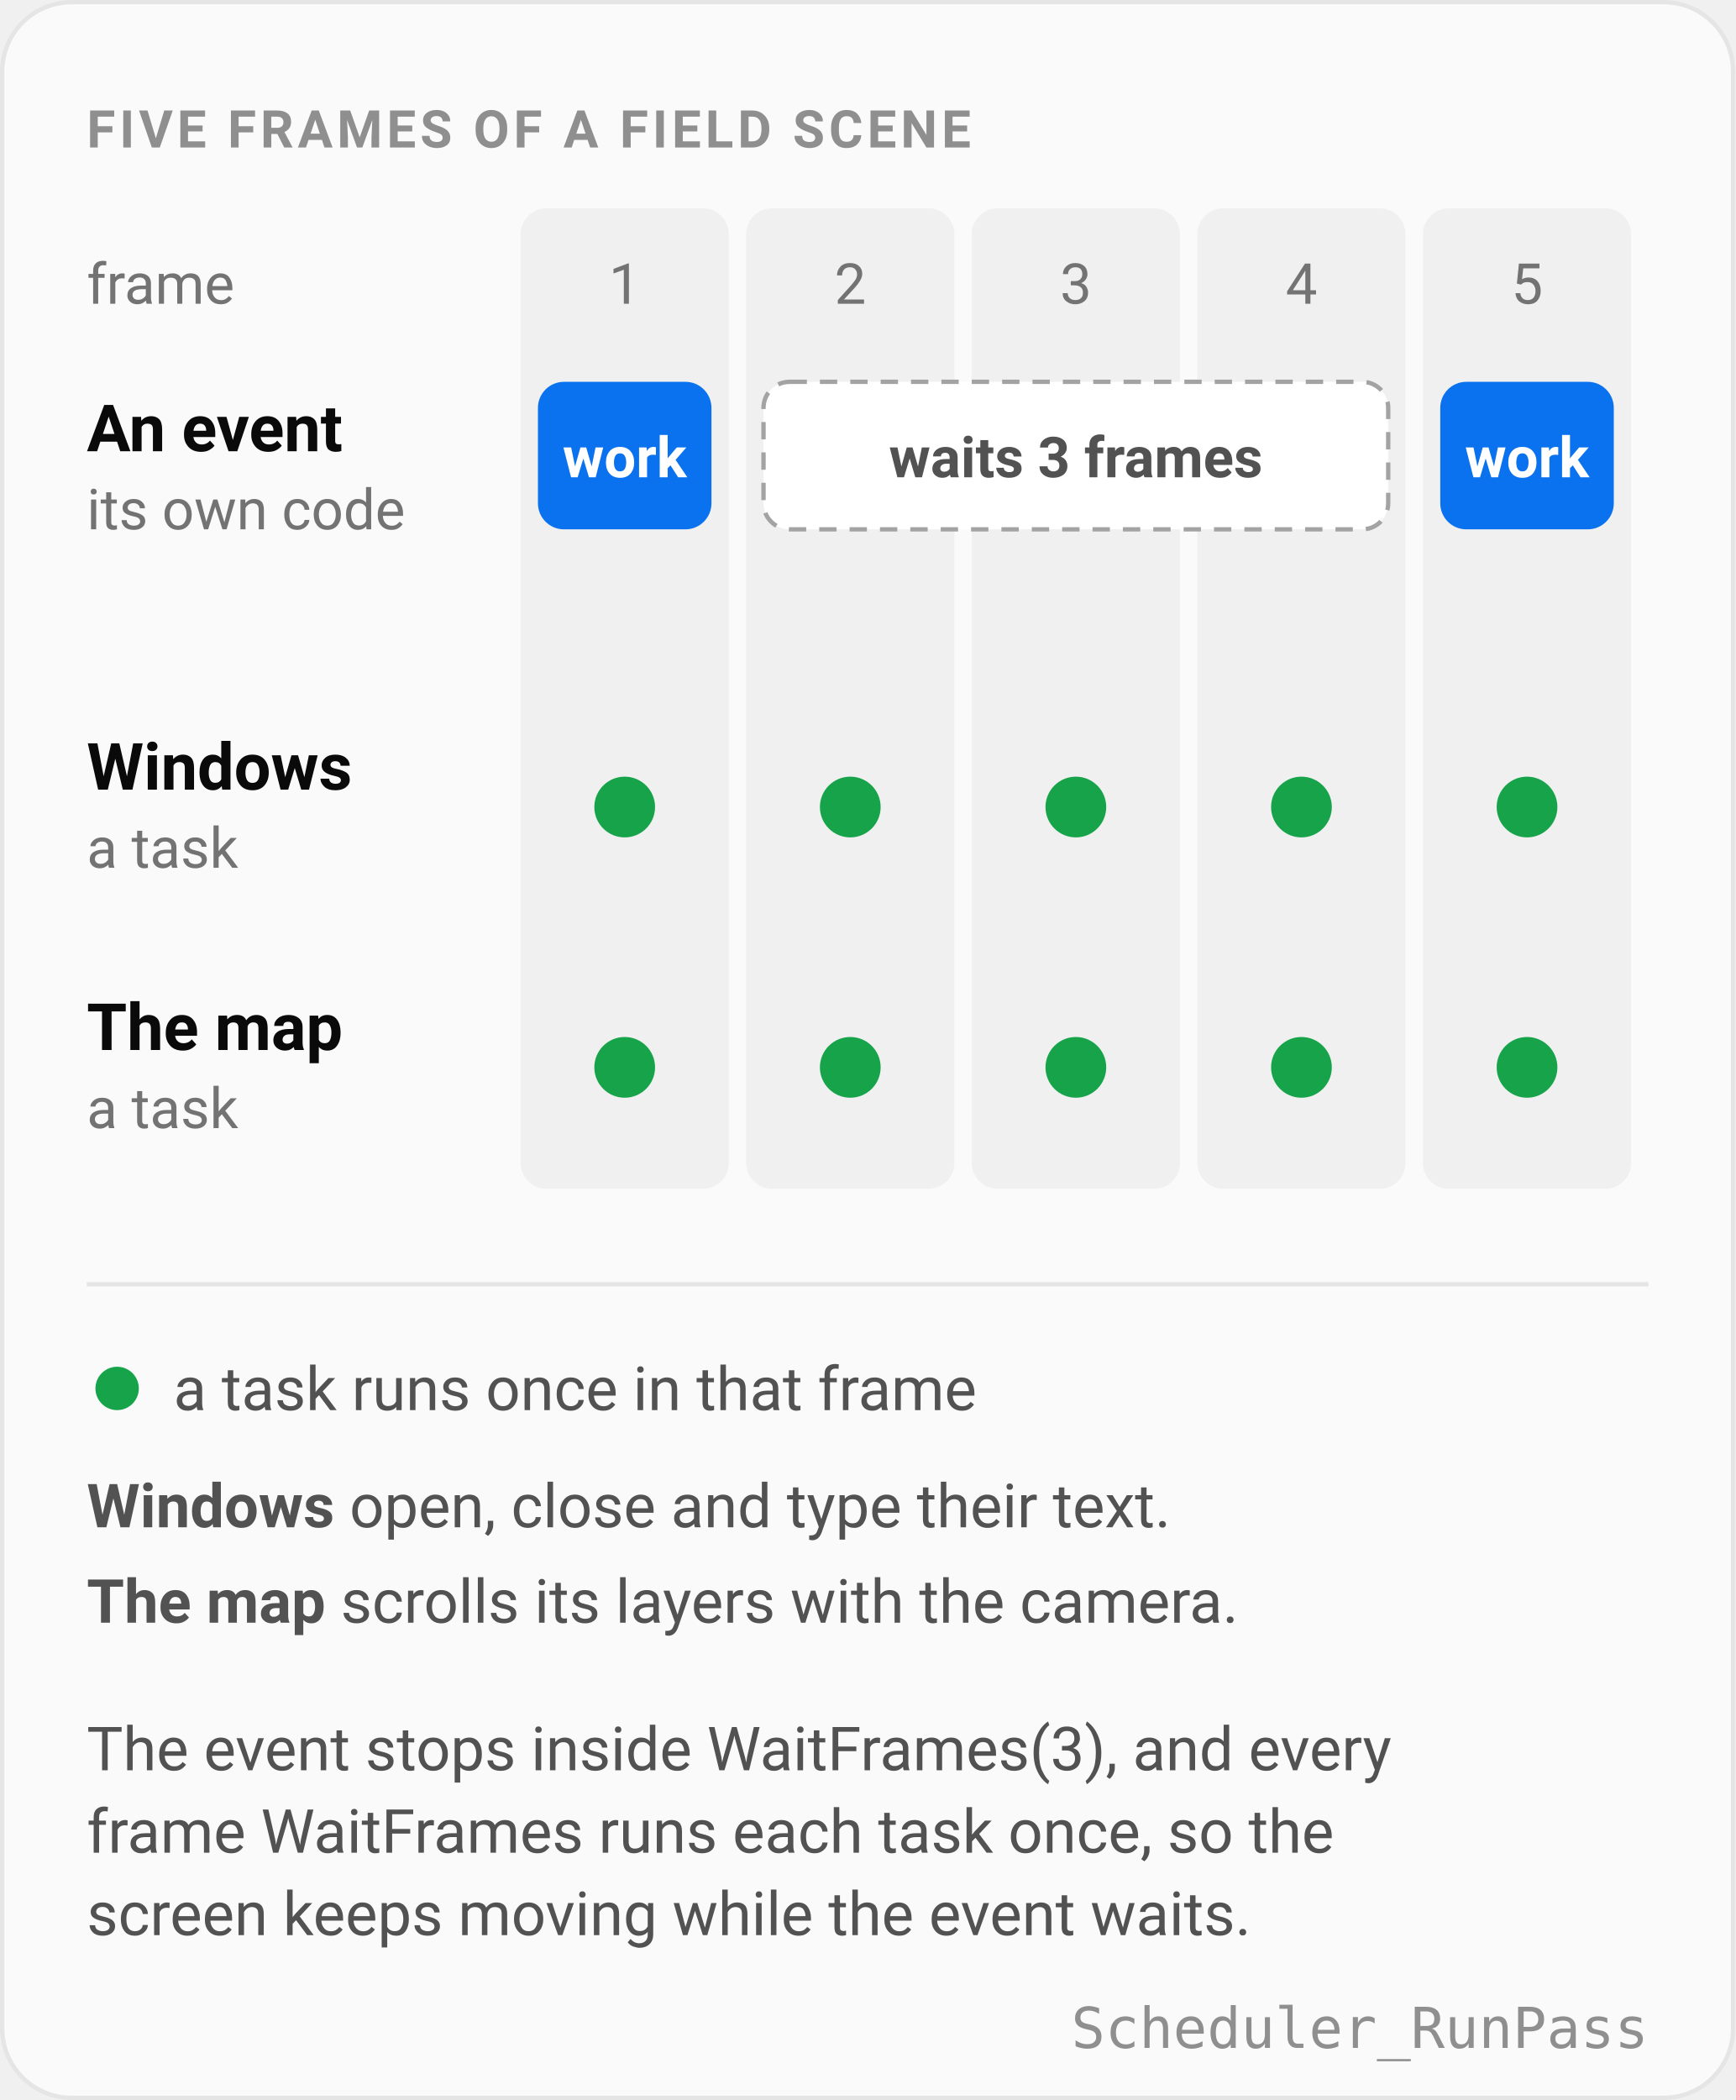
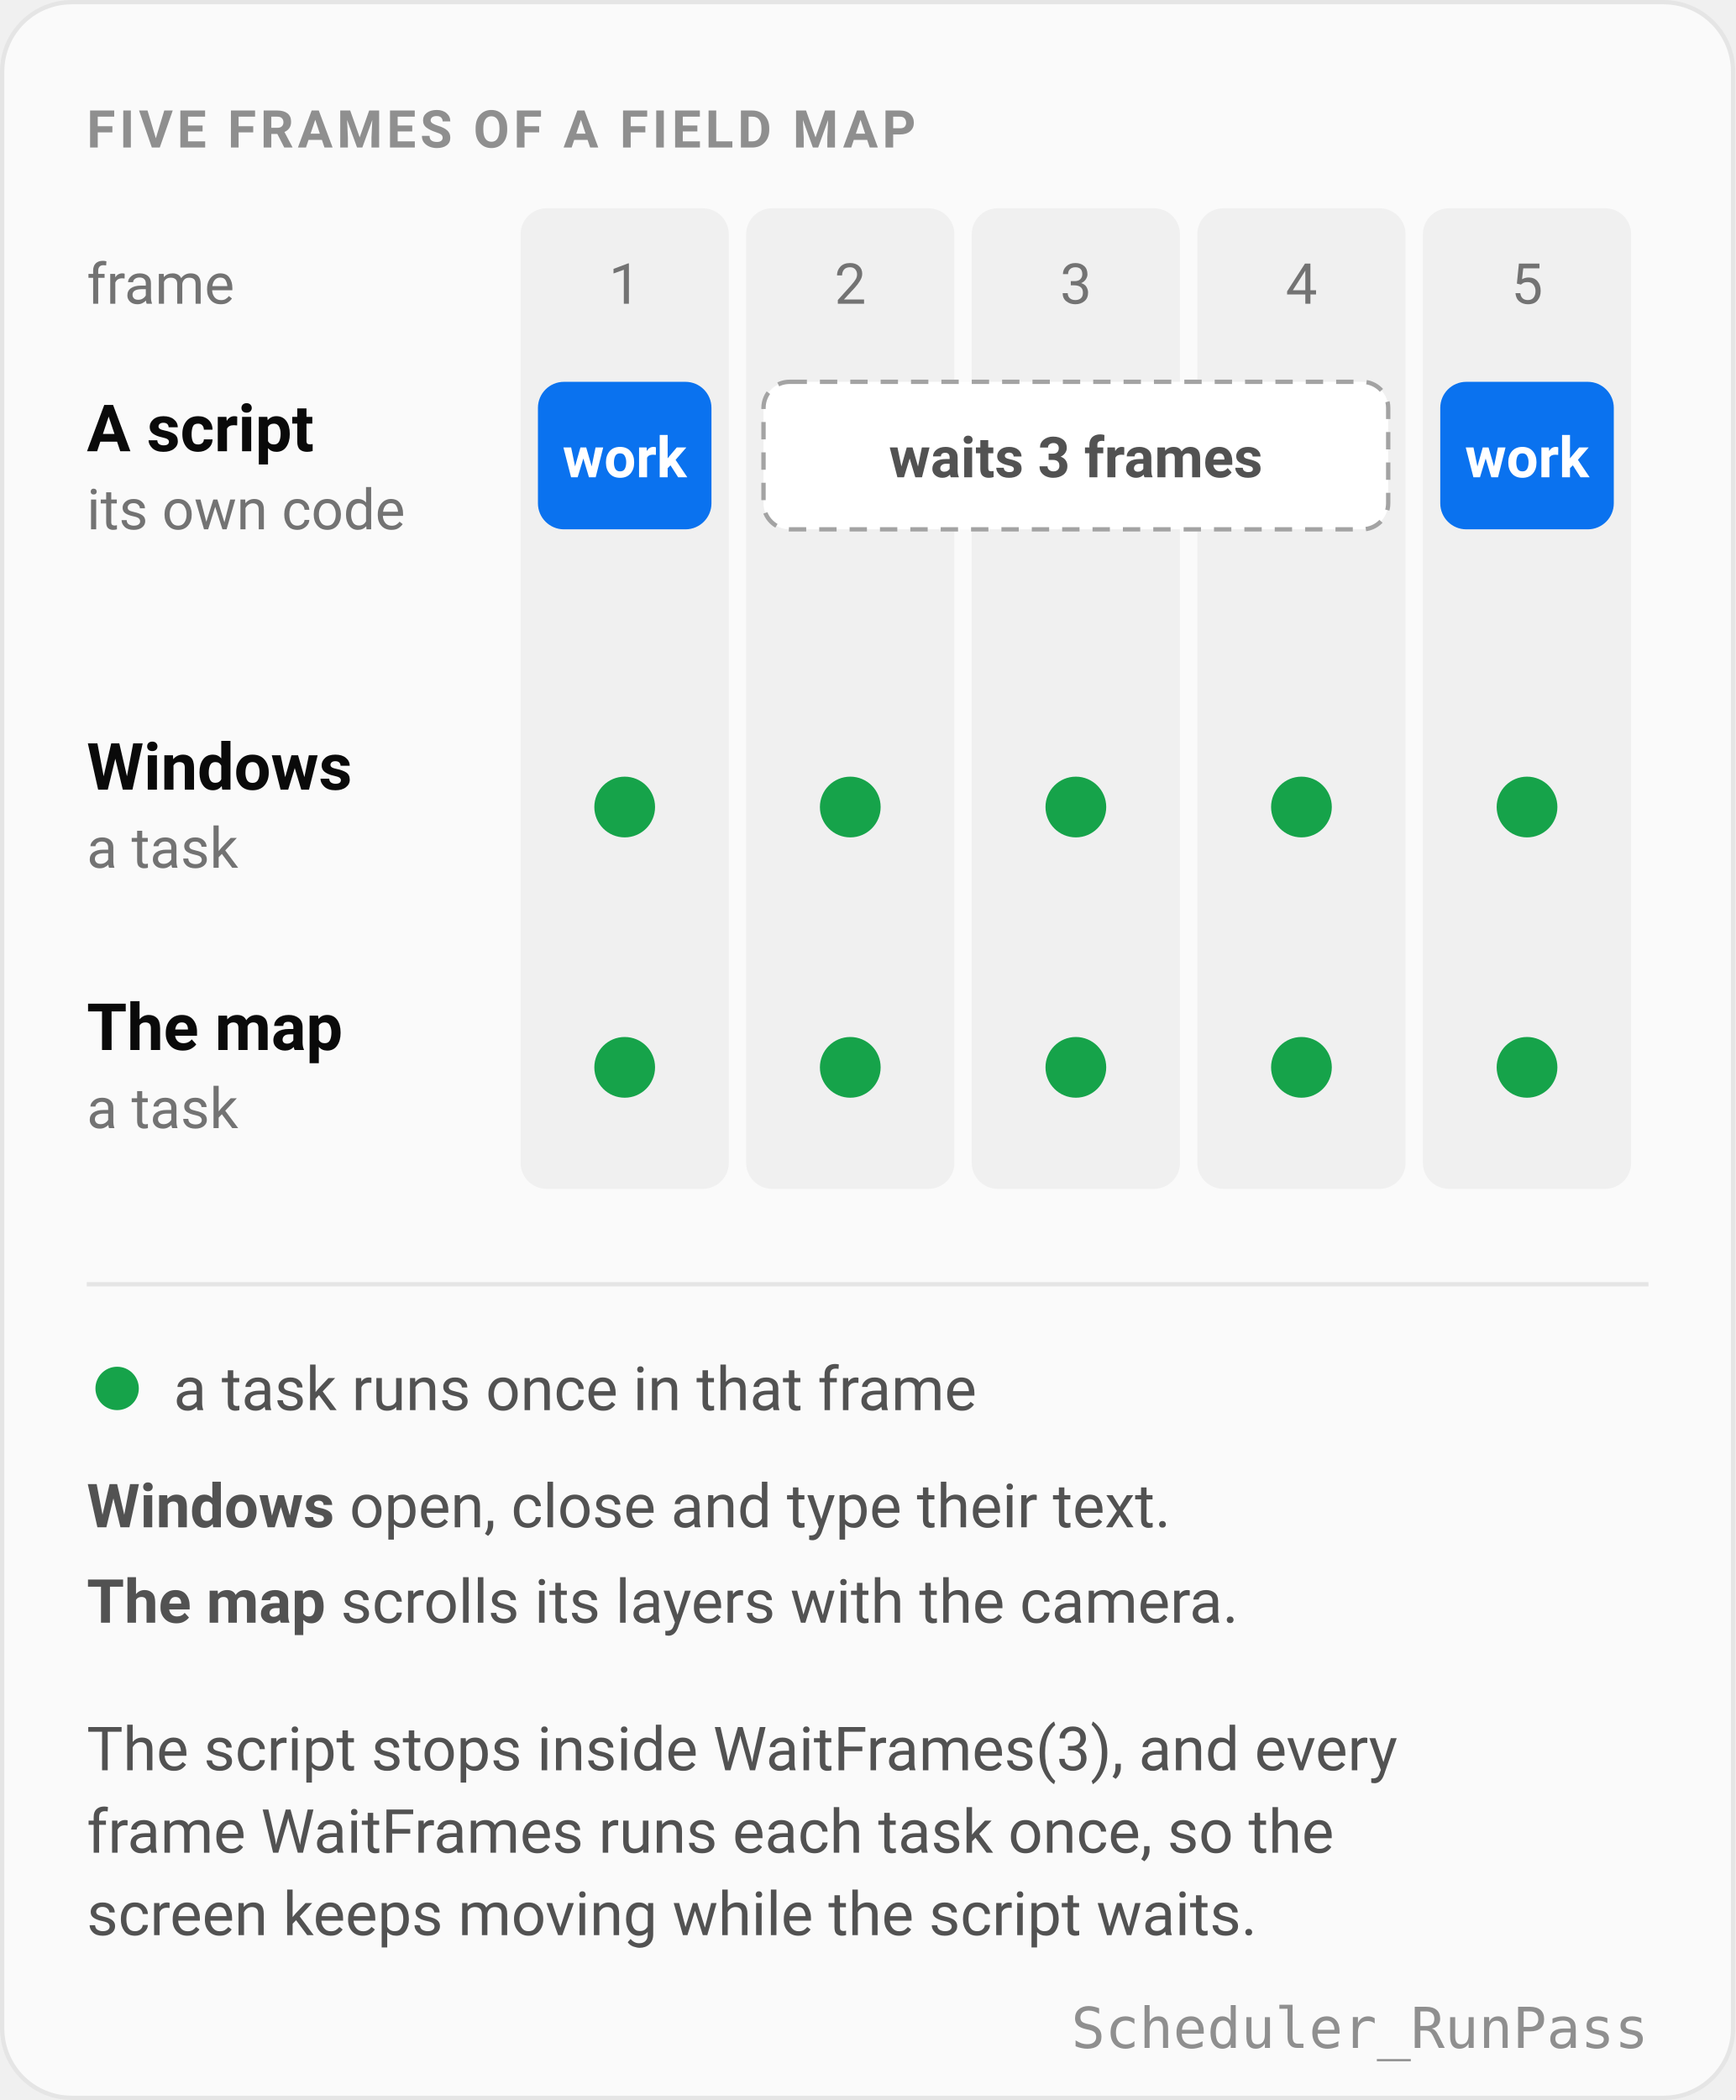
<svg xmlns="http://www.w3.org/2000/svg" width="480" viewBox="0 0 400 484" role="img" aria-labelledby="title desc">
  <style>
    .panel { fill: #fafafa; stroke: #e5e5e5; }
    .col { fill: #f0f0f0; }
    .work { fill: #0a72ef; }
    .wait { fill: #ffffff; stroke: #a3a3a3; stroke-dasharray: 4 3; }
    .tick { fill: #16a34a; }
    .h { fill: #0a0a0a; font: 600 15px ui-sans-serif, system-ui, -apple-system, "Segoe UI", Roboto, sans-serif; }
    .p { fill: #525252; font: 400 14px ui-sans-serif, system-ui, -apple-system, "Segoe UI", Roboto, sans-serif; }
    .sub { fill: #737373; font: 400 13px ui-sans-serif, system-ui, -apple-system, "Segoe UI", Roboto, sans-serif; }
    .in { fill: #ffffff; font: 600 13px ui-sans-serif, system-ui, -apple-system, "Segoe UI", Roboto, sans-serif; }
    .inw { fill: #525252; font: 600 13px ui-sans-serif, system-ui, -apple-system, "Segoe UI", Roboto, sans-serif; }
    .small { fill: #737373; font: 400 13px ui-sans-serif, system-ui, -apple-system, "Segoe UI", Roboto, sans-serif; }
    .code { fill: #8f8f8f; font: 400 13px ui-monospace, SFMono-Regular, Menlo, Consolas, monospace; }
    .eyebrow { fill: #8f8f8f; font: 600 12px ui-sans-serif, system-ui, -apple-system, "Segoe UI", Roboto, sans-serif; letter-spacing: 0.08em; }
    .rule { stroke: #e5e5e5; stroke-width: 1; }
    @media (prefers-color-scheme: dark) {
      .panel { fill: #0a0a0a; stroke: #262626; }
      .col { fill: #171717; }
      .work { fill: #3b8eff; }
      .wait { fill: #111111; stroke: #5c5c5c; }
      .tick { fill: #22c55e; }
      .h { fill: #ededed; }
      .p { fill: #a1a1a1; }
      .sub { fill: #8f8f8f; }
      .inw { fill: #a1a1a1; }
      .small { fill: #8f8f8f; }
      .code, .eyebrow { fill: #7c7c7c; }
      .rule { stroke: #262626; }
    }
  </style>
  <rect class="panel" x="0.5" y="0.5" width="399" height="483" rx="16" />
-   <text class="eyebrow" x="20" y="34">FIVE FRAMES OF A FIELD SCENE</text>
+   <text class="eyebrow" x="20" y="34">FIVE FRAMES OF A FIELD MAP</text>
  <rect class="col" x="120" y="48" width="48" height="226" rx="6" />
  <rect class="col" x="172" y="48" width="48" height="226" rx="6" />
  <rect class="col" x="224" y="48" width="48" height="226" rx="6" />
  <rect class="col" x="276" y="48" width="48" height="226" rx="6" />
  <rect class="col" x="328" y="48" width="48" height="226" rx="6" />
  <text class="small" x="20" y="70">frame</text>
  <text class="small" x="144" y="70" text-anchor="middle">1</text>
  <text class="small" x="196" y="70" text-anchor="middle">2</text>
  <text class="small" x="248" y="70" text-anchor="middle">3</text>
  <text class="small" x="300" y="70" text-anchor="middle">4</text>
  <text class="small" x="352" y="70" text-anchor="middle">5</text>
-   <text class="h" x="20" y="104">An event</text>
+   <text class="h" x="20" y="104">A script</text>
  <text class="sub" x="20" y="122">its own code</text>
  <rect class="work" x="124" y="88" width="40" height="34" rx="6" />
  <text class="in" x="144" y="110" text-anchor="middle">work</text>
  <rect class="wait" x="176" y="88" width="144" height="34" rx="6" />
  <text class="inw" x="248" y="110" text-anchor="middle">waits 3 frames</text>
  <rect class="work" x="332" y="88" width="40" height="34" rx="6" />
  <text class="in" x="352" y="110" text-anchor="middle">work</text>
  <text class="h" x="20" y="182">Windows</text>
  <text class="sub" x="20" y="200">a task</text>
  <circle class="tick" cx="144" cy="186" r="7" />
  <circle class="tick" cx="196" cy="186" r="7" />
  <circle class="tick" cx="248" cy="186" r="7" />
  <circle class="tick" cx="300" cy="186" r="7" />
  <circle class="tick" cx="352" cy="186" r="7" />
  <text class="h" x="20" y="242">The map</text>
  <text class="sub" x="20" y="260">a task</text>
  <circle class="tick" cx="144" cy="246" r="7" />
  <circle class="tick" cx="196" cy="246" r="7" />
  <circle class="tick" cx="248" cy="246" r="7" />
  <circle class="tick" cx="300" cy="246" r="7" />
  <circle class="tick" cx="352" cy="246" r="7" />
  <path class="rule" d="M 20 296 H 380" />
  <circle class="tick" cx="27" cy="320" r="5" />
  <text class="p" x="40" y="325">a task runs once in that frame</text>
  <text class="p" x="20" y="352">
    <tspan font-weight="600">Windows</tspan> open, close and type their text.</text>
  <text class="p" x="20" y="374">
    <tspan font-weight="600">The map</tspan> scrolls its layers with the camera.</text>
-   <text class="p" x="20" y="408">The event stops inside WaitFrames(3), and every</text>
+   <text class="p" x="20" y="408">The script stops inside WaitFrames(3), and every</text>
  <text class="p" x="20" y="427">frame WaitFrames runs each task once, so the</text>
-   <text class="p" x="20" y="446">screen keeps moving while the event waits.</text>
+   <text class="p" x="20" y="446">screen keeps moving while the script waits.</text>
  <text class="code" x="380" y="472" text-anchor="end">Scheduler_RunPass</text>
</svg>
